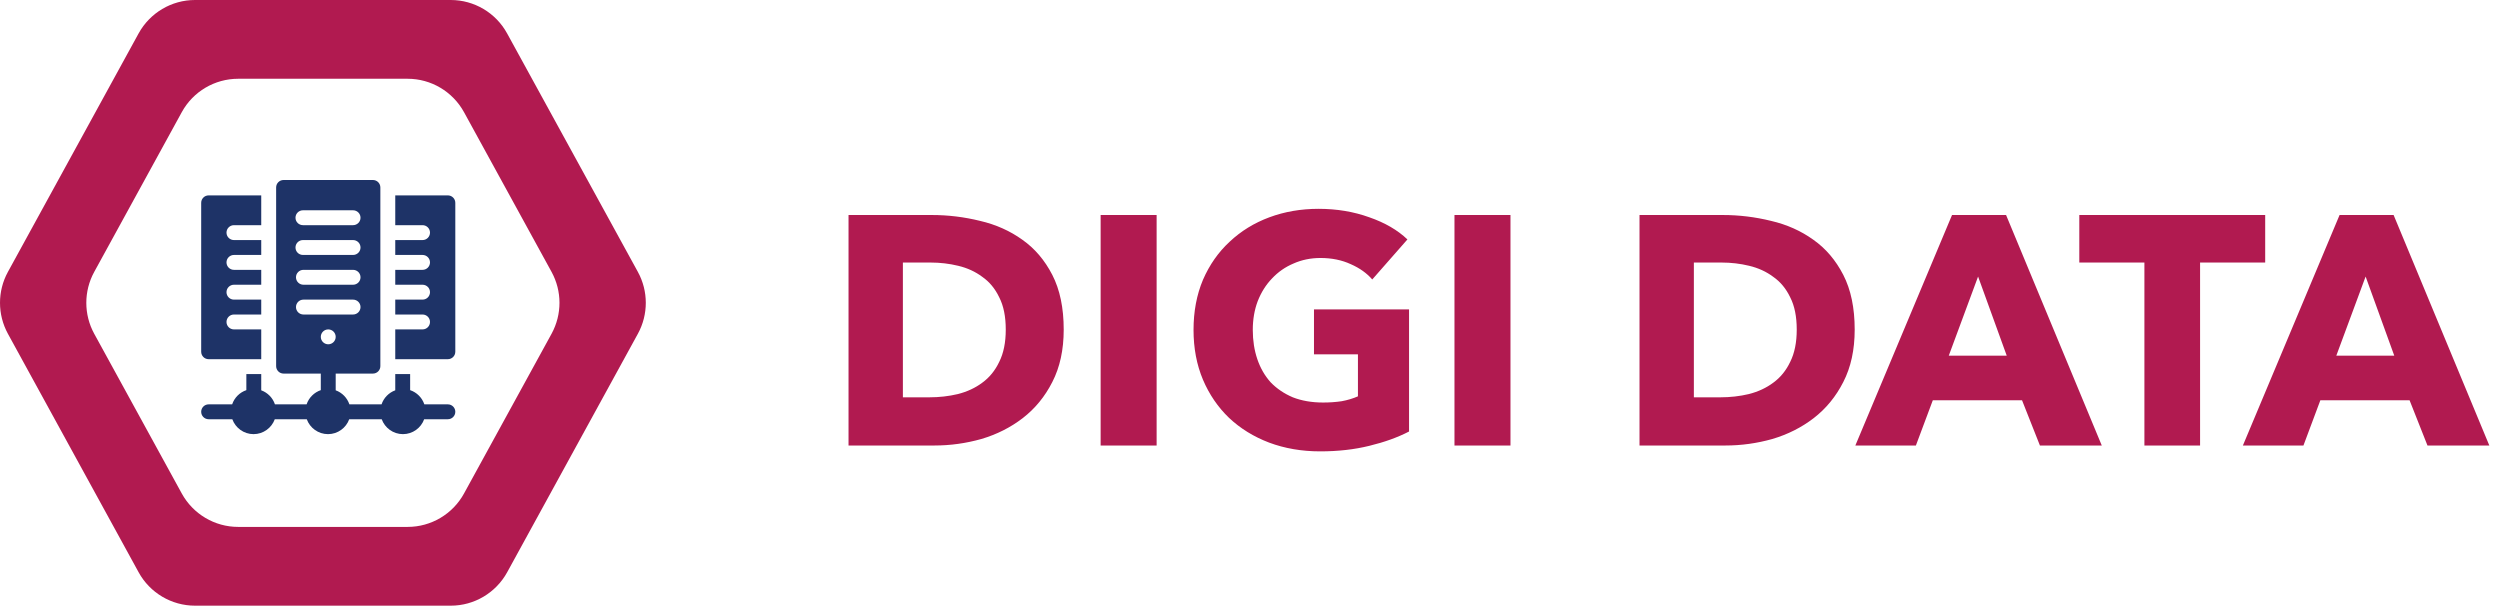
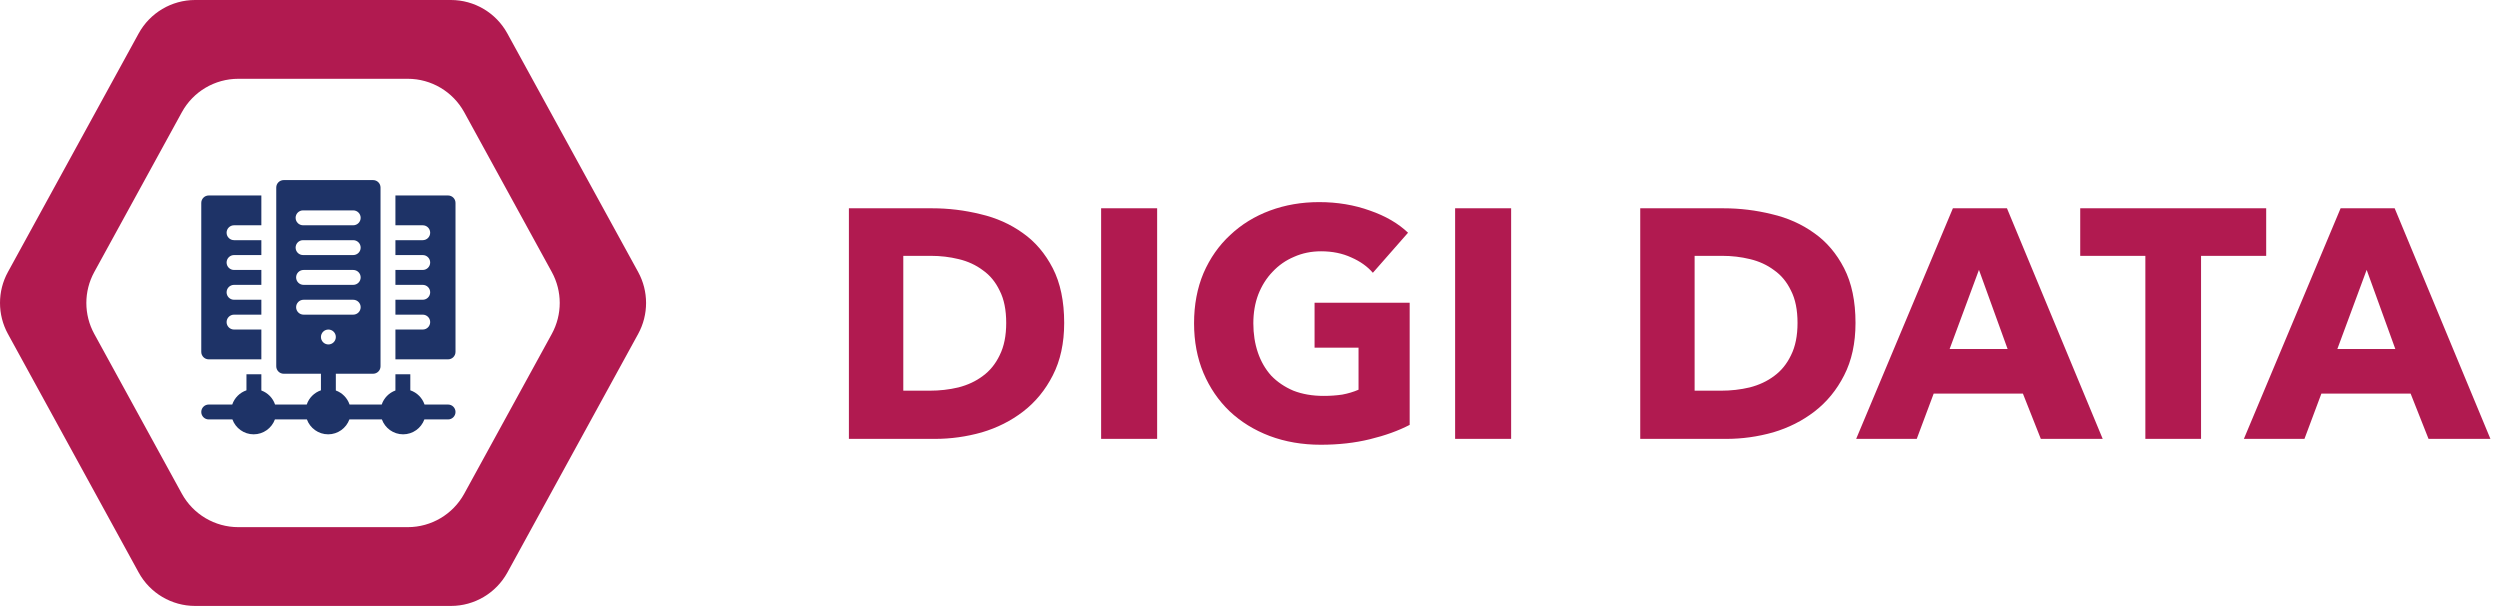
- <svg xmlns="http://www.w3.org/2000/svg" width="194" height="47" viewBox="0 0 194 47" fill="none">
-   <path d="M15.133 47H34.98C36.801 47 38.476 46.006 39.355 44.41L49.501 25.897C50.318 24.405 50.318 22.595 49.501 21.103L39.35 2.59C38.476 0.994 36.796 0 34.975 0H15.133C13.312 0 11.637 0.994 10.758 2.59L0.612 21.103C-0.204 22.595 -0.204 24.4 0.612 25.897L10.758 44.41C11.632 46.006 13.312 47 15.133 47V47ZM18.482 6.112H31.632C33.453 6.112 35.127 7.106 36.006 8.702L42.803 21.103C43.62 22.595 43.62 24.4 42.803 25.897L36.006 38.298C35.132 39.894 33.453 40.888 31.632 40.888H18.482C16.661 40.888 14.986 39.894 14.107 38.298L7.31 25.897C6.494 24.405 6.494 22.595 7.31 21.103L14.107 8.702C14.981 7.106 16.661 6.112 18.482 6.112" fill="#B11A50" />
-   <path d="M82.544 25.578C82.544 27.144 82.249 28.5 81.66 29.645C81.087 30.773 80.321 31.708 79.361 32.449C78.418 33.173 77.349 33.712 76.153 34.066C74.957 34.403 73.744 34.571 72.515 34.571H65.846V16.685H72.313C73.576 16.685 74.822 16.837 76.052 17.14C77.281 17.426 78.376 17.915 79.336 18.605C80.296 19.279 81.07 20.188 81.66 21.333C82.249 22.479 82.544 23.893 82.544 25.578ZM78.047 25.578C78.047 24.567 77.879 23.733 77.542 23.076C77.222 22.403 76.784 21.872 76.228 21.485C75.69 21.081 75.066 20.794 74.359 20.626C73.669 20.458 72.953 20.373 72.212 20.373H70.064V30.832H72.111C72.885 30.832 73.626 30.748 74.334 30.579C75.058 30.394 75.69 30.099 76.228 29.695C76.784 29.291 77.222 28.752 77.542 28.078C77.879 27.405 78.047 26.571 78.047 25.578ZM85.409 34.571V16.685H89.754V34.571H85.409ZM109.342 33.485C108.466 33.939 107.439 34.31 106.26 34.596C105.098 34.883 103.826 35.026 102.445 35.026C101.014 35.026 99.692 34.798 98.479 34.344C97.283 33.889 96.248 33.249 95.372 32.424C94.513 31.598 93.839 30.613 93.351 29.468C92.862 28.306 92.618 27.017 92.618 25.603C92.618 24.171 92.862 22.874 93.351 21.712C93.856 20.55 94.546 19.565 95.422 18.757C96.298 17.931 97.325 17.3 98.504 16.862C99.683 16.424 100.955 16.205 102.319 16.205C103.734 16.205 105.047 16.424 106.26 16.862C107.473 17.283 108.458 17.856 109.216 18.58L106.487 21.687C106.066 21.199 105.51 20.803 104.82 20.5C104.129 20.18 103.346 20.02 102.471 20.02C101.713 20.02 101.014 20.163 100.374 20.449C99.734 20.719 99.178 21.106 98.706 21.611C98.235 22.1 97.864 22.689 97.595 23.38C97.342 24.053 97.216 24.794 97.216 25.603C97.216 26.428 97.334 27.186 97.57 27.876C97.805 28.567 98.151 29.165 98.605 29.67C99.077 30.158 99.65 30.546 100.323 30.832C101.014 31.102 101.797 31.236 102.673 31.236C103.178 31.236 103.658 31.203 104.113 31.135C104.567 31.051 104.988 30.925 105.376 30.756V27.497H101.965V24.011H109.342V33.485ZM112.867 34.571V16.685H117.213V34.571H112.867ZM143.924 25.578C143.924 27.144 143.629 28.5 143.04 29.645C142.467 30.773 141.701 31.708 140.741 32.449C139.798 33.173 138.728 33.712 137.533 34.066C136.337 34.403 135.124 34.571 133.895 34.571H127.226V16.685H133.693C134.956 16.685 136.202 16.837 137.432 17.14C138.661 17.426 139.756 17.915 140.716 18.605C141.676 19.279 142.45 20.188 143.04 21.333C143.629 22.479 143.924 23.893 143.924 25.578ZM139.427 25.578C139.427 24.567 139.259 23.733 138.922 23.076C138.602 22.403 138.164 21.872 137.608 21.485C137.07 21.081 136.446 20.794 135.739 20.626C135.049 20.458 134.333 20.373 133.592 20.373H131.444V30.832H133.491C134.265 30.832 135.006 30.748 135.714 30.579C136.438 30.394 137.07 30.099 137.608 29.695C138.164 29.291 138.602 28.752 138.922 28.078C139.259 27.405 139.427 26.571 139.427 25.578ZM158.298 34.571L156.909 31.059H149.987L148.673 34.571H143.975L151.478 16.685H155.671L163.098 34.571H158.298ZM153.499 21.46L151.225 27.599H155.722L153.499 21.46ZM170.726 20.373V34.571H166.406V20.373H161.354V16.685H175.779V20.373H170.726ZM188.372 34.571L186.982 31.059H180.06L178.747 34.571H174.048L181.551 16.685H185.744L193.172 34.571H188.372ZM183.572 21.46L181.298 27.599H185.795L183.572 21.46Z" fill="#B11A50" />
-   <path d="M16.189 15.162H20.272V17.473H18.154C17.835 17.473 17.576 17.732 17.576 18.051C17.576 18.37 17.835 18.629 18.154 18.629H20.272V19.784H18.154C17.835 19.784 17.576 20.043 17.576 20.362C17.576 20.681 17.835 20.94 18.154 20.94H20.272V22.095H18.154C17.835 22.095 17.576 22.354 17.576 22.673C17.576 22.992 17.835 23.251 18.154 23.251H20.272V24.406H18.154C17.835 24.406 17.576 24.665 17.576 24.984C17.576 25.303 17.835 25.562 18.154 25.562H20.272V27.873H16.189C15.87 27.873 15.612 27.614 15.612 27.295V15.74C15.612 15.421 15.87 15.162 16.189 15.162Z" fill="#1E3367" />
-   <path d="M34.754 27.873H30.672V25.562H32.79C33.109 25.562 33.368 25.303 33.368 24.984C33.368 24.665 33.109 24.406 32.79 24.406H30.672V23.251H32.79C33.109 23.251 33.368 22.992 33.368 22.673C33.368 22.354 33.109 22.095 32.79 22.095H30.672V20.94H32.79C33.109 20.94 33.368 20.681 33.368 20.362C33.368 20.043 33.109 19.784 32.79 19.784H30.672V18.629H32.79C33.109 18.629 33.368 18.37 33.368 18.051C33.368 17.732 33.109 17.473 32.79 17.473H30.672V15.162H34.754C35.073 15.162 35.332 15.421 35.332 15.74V27.295C35.332 27.614 35.073 27.873 34.754 27.873Z" fill="#1E3367" />
-   <path d="M16.19 31.378H18.015C18.189 30.86 18.599 30.45 19.117 30.275V29.028H20.272V30.288C20.772 30.47 21.166 30.873 21.336 31.378H23.792C23.967 30.86 24.377 30.45 24.894 30.275V28.99H22.006C21.686 28.99 21.428 28.731 21.428 28.412V14.546C21.428 14.227 21.686 13.968 22.006 13.968H28.938C29.258 13.968 29.516 14.227 29.516 14.546V28.412C29.516 28.731 29.258 28.99 28.938 28.99H26.05V30.288C26.549 30.47 26.943 30.873 27.113 31.378H29.608C29.778 30.873 30.172 30.47 30.672 30.288V29.028H31.827V30.275C32.345 30.45 32.755 30.86 32.929 31.378H34.754C35.073 31.378 35.332 31.636 35.332 31.955C35.332 32.274 35.073 32.533 34.754 32.533H32.916C32.672 33.206 32.025 33.689 31.269 33.689C30.512 33.689 29.866 33.206 29.621 32.533H27.1C26.856 33.206 26.209 33.689 25.453 33.689C24.696 33.689 24.05 33.206 23.805 32.533H21.323C21.078 33.206 20.432 33.689 19.675 33.689C18.919 33.689 18.272 33.206 18.028 32.533H16.19C15.871 32.533 15.612 32.274 15.612 31.955C15.612 31.636 15.871 31.378 16.19 31.378ZM25.472 26.717C25.791 26.717 26.05 26.459 26.05 26.14C26.05 25.82 25.791 25.562 25.472 25.562C25.153 25.562 24.894 25.82 24.894 26.14C24.894 26.459 25.153 26.717 25.472 26.717ZM27.398 16.318H23.508C23.189 16.318 22.93 16.577 22.93 16.896C22.93 17.215 23.189 17.473 23.508 17.473H27.398C27.717 17.473 27.976 17.215 27.976 16.896C27.976 16.577 27.717 16.318 27.398 16.318ZM27.398 18.629H23.508C23.189 18.629 22.93 18.887 22.93 19.207C22.93 19.526 23.189 19.784 23.508 19.784H27.398C27.717 19.784 27.976 19.526 27.976 19.207C27.976 18.887 27.717 18.629 27.398 18.629ZM27.398 20.94H23.546C23.227 20.94 22.968 21.198 22.968 21.518C22.968 21.837 23.227 22.095 23.546 22.095H27.398C27.717 22.095 27.976 21.837 27.976 21.518C27.976 21.198 27.717 20.94 27.398 20.94ZM27.976 23.828C27.976 23.509 27.717 23.251 27.398 23.251H23.546C23.227 23.251 22.968 23.509 22.968 23.828C22.968 24.148 23.227 24.406 23.546 24.406H27.398C27.717 24.406 27.976 24.148 27.976 23.828Z" fill="#1E3367" />
+ <svg xmlns="http://www.w3.org/2000/svg" width="236" height="58" viewBox="0 0 236 58" fill="none">
+   <path d="M18.417 57.2H42.572C44.788 57.2 46.826 55.99 47.896 54.048L60.245 31.517C61.238 29.702 61.238 27.498 60.245 25.683L47.89 3.152C46.826 1.21 44.782 0 42.566 0H18.417C16.201 0 14.163 1.21 13.093 3.152L0.745 25.683C-0.248 27.498 -0.248 29.696 0.745 31.517L13.093 54.048C14.157 55.99 16.201 57.2 18.417 57.2V57.2ZM22.493 7.438H38.497C40.713 7.438 42.751 8.648 43.821 10.591L52.093 25.683C53.087 27.498 53.087 29.696 52.093 31.517L43.821 46.61C42.757 48.552 40.713 49.762 38.497 49.762H22.493C20.277 49.762 18.239 48.552 17.169 46.61L8.897 31.517C7.903 29.702 7.903 27.498 8.897 25.683L17.169 10.591C18.233 8.648 20.277 7.438 22.493 7.438" fill="#B11A50" />
+   <path d="M100.459 30.486C100.459 32.392 100.1 34.042 99.383 35.436C98.686 36.809 97.753 37.947 96.585 38.849C95.437 39.73 94.136 40.386 92.68 40.816C91.225 41.226 89.749 41.431 88.253 41.431H80.136V19.663H88.007C89.544 19.663 91.061 19.848 92.557 20.217C94.054 20.565 95.386 21.16 96.554 22C97.722 22.82 98.665 23.927 99.383 25.321C100.1 26.714 100.459 28.436 100.459 30.486ZM94.986 30.486C94.986 29.256 94.781 28.241 94.371 27.442C93.982 26.622 93.449 25.977 92.772 25.505C92.117 25.013 91.358 24.665 90.497 24.46C89.657 24.255 88.786 24.152 87.884 24.152H85.271V36.881H87.761C88.704 36.881 89.606 36.778 90.467 36.573C91.348 36.348 92.117 35.989 92.772 35.497C93.449 35.005 93.982 34.349 94.371 33.53C94.781 32.71 94.986 31.695 94.986 30.486ZM103.946 41.431V19.663H109.234V41.431H103.946ZM133.073 40.109C132.007 40.663 130.756 41.113 129.322 41.462C127.907 41.81 126.36 41.984 124.679 41.984C122.937 41.984 121.328 41.708 119.852 41.154C118.397 40.601 117.136 39.822 116.07 38.818C115.025 37.813 114.205 36.614 113.611 35.221C113.016 33.806 112.719 32.238 112.719 30.517C112.719 28.774 113.016 27.196 113.611 25.782C114.226 24.367 115.066 23.168 116.132 22.185C117.198 21.18 118.448 20.412 119.883 19.879C121.318 19.346 122.865 19.079 124.525 19.079C126.247 19.079 127.846 19.346 129.322 19.879C130.797 20.391 131.996 21.088 132.919 21.969L129.598 25.751C129.086 25.157 128.41 24.675 127.569 24.306C126.729 23.917 125.776 23.722 124.71 23.722C123.787 23.722 122.937 23.896 122.158 24.244C121.379 24.573 120.703 25.044 120.129 25.659C119.555 26.253 119.104 26.971 118.776 27.811C118.469 28.631 118.315 29.533 118.315 30.517C118.315 31.521 118.458 32.443 118.745 33.284C119.032 34.124 119.452 34.852 120.006 35.467C120.58 36.061 121.277 36.532 122.097 36.881C122.937 37.209 123.89 37.373 124.956 37.373C125.571 37.373 126.155 37.332 126.708 37.25C127.262 37.147 127.774 36.993 128.246 36.789V32.822H124.095V28.58H133.073V40.109ZM137.363 41.431V19.663H142.651V41.431H137.363ZM175.16 30.486C175.16 32.392 174.801 34.042 174.084 35.436C173.387 36.809 172.455 37.947 171.286 38.849C170.138 39.73 168.837 40.386 167.382 40.816C165.926 41.226 164.451 41.431 162.954 41.431H154.838V19.663H162.708C164.246 19.663 165.762 19.848 167.259 20.217C168.755 20.565 170.087 21.16 171.255 22C172.424 22.82 173.367 23.927 174.084 25.321C174.801 26.714 175.16 28.436 175.16 30.486ZM169.687 30.486C169.687 29.256 169.483 28.241 169.073 27.442C168.683 26.622 168.15 25.977 167.474 25.505C166.818 25.013 166.06 24.665 165.199 24.46C164.358 24.255 163.487 24.152 162.585 24.152H159.972V36.881H162.462C163.405 36.881 164.307 36.778 165.168 36.573C166.049 36.348 166.818 35.989 167.474 35.497C168.15 35.005 168.683 34.349 169.073 33.53C169.483 32.71 169.687 31.695 169.687 30.486ZM192.654 41.431L190.963 37.157H182.539L180.94 41.431H175.222L184.353 19.663H189.457L198.496 41.431H192.654ZM186.813 25.474L184.045 32.945H189.518L186.813 25.474ZM207.779 24.152V41.431H202.522V24.152H196.373V19.663H213.928V24.152H207.779ZM229.254 41.431L227.563 37.157H219.139L217.54 41.431H211.822L220.953 19.663H226.057L235.096 41.431H229.254ZM223.413 25.474L220.646 32.945H226.118L223.413 25.474Z" fill="#B11A50" />
+   <path d="M19.703 18.453H24.672V21.266H22.094C21.705 21.266 21.391 21.58 21.391 21.969C21.391 22.357 21.705 22.672 22.094 22.672H24.672V24.078H22.094C21.705 24.078 21.391 24.393 21.391 24.781C21.391 25.17 21.705 25.484 22.094 25.484H24.672V26.891H22.094C21.705 26.891 21.391 27.205 21.391 27.594C21.391 27.982 21.705 28.297 22.094 28.297H24.672V29.703H22.094C21.705 29.703 21.391 30.018 21.391 30.406C21.391 30.795 21.705 31.109 22.094 31.109H24.672V33.922H19.703C19.315 33.922 19 33.607 19 33.219V19.156C19 18.768 19.315 18.453 19.703 18.453Z" fill="#1E3367" />
+   <path d="M42.297 33.922H37.328V31.109H39.906C40.295 31.109 40.609 30.795 40.609 30.406C40.609 30.018 40.295 29.703 39.906 29.703H37.328V28.297H39.906C40.295 28.297 40.609 27.982 40.609 27.594C40.609 27.205 40.295 26.891 39.906 26.891H37.328V25.484H39.906C40.295 25.484 40.609 25.17 40.609 24.781C40.609 24.393 40.295 24.078 39.906 24.078H37.328V22.672H39.906C40.295 22.672 40.609 22.357 40.609 21.969C40.609 21.58 40.295 21.266 39.906 21.266H37.328V18.453H42.297C42.685 18.453 43 18.768 43 19.156V33.219C43 33.607 42.685 33.922 42.297 33.922Z" fill="#1E3367" />
+   <path d="M19.703 38.188H21.924C22.137 37.557 22.636 37.059 23.266 36.846V35.328H24.672V36.862C25.28 37.083 25.759 37.573 25.966 38.188H28.956C29.168 37.557 29.667 37.059 30.297 36.846V35.281H26.781C26.393 35.281 26.078 34.966 26.078 34.578V17.703C26.078 17.315 26.393 17 26.781 17H35.219C35.607 17 35.922 17.315 35.922 17.703V34.578C35.922 34.966 35.607 35.281 35.219 35.281H31.703V36.862C32.311 37.083 32.791 37.573 32.998 38.188H36.034C36.241 37.573 36.72 37.083 37.328 36.862V35.328H38.734V36.846C39.364 37.059 39.863 37.557 40.076 38.188H42.297C42.685 38.188 43 38.502 43 38.891C43 39.279 42.685 39.594 42.297 39.594H40.06C39.762 40.413 38.976 41 38.055 41C37.134 41 36.347 40.413 36.05 39.594H32.982C32.684 40.413 31.898 41 30.977 41C30.056 41 29.269 40.413 28.971 39.594H25.951C25.653 40.413 24.866 41 23.945 41C23.024 41 22.238 40.413 21.94 39.594H19.703C19.315 39.594 19 39.279 19 38.891C19 38.502 19.315 38.188 19.703 38.188ZM31 32.516C31.388 32.516 31.703 32.201 31.703 31.812C31.703 31.424 31.388 31.109 31 31.109C30.612 31.109 30.297 31.424 30.297 31.812C30.297 32.201 30.612 32.516 31 32.516ZM33.344 19.859H28.609C28.221 19.859 27.906 20.174 27.906 20.562C27.906 20.951 28.221 21.266 28.609 21.266H33.344C33.732 21.266 34.047 20.951 34.047 20.562C34.047 20.174 33.732 19.859 33.344 19.859ZM33.344 22.672H28.609C28.221 22.672 27.906 22.987 27.906 23.375C27.906 23.763 28.221 24.078 28.609 24.078H33.344C33.732 24.078 34.047 23.763 34.047 23.375C34.047 22.987 33.732 22.672 33.344 22.672ZM33.344 25.484H28.656C28.268 25.484 27.953 25.799 27.953 26.188C27.953 26.576 28.268 26.891 28.656 26.891H33.344C33.732 26.891 34.047 26.576 34.047 26.188C34.047 25.799 33.732 25.484 33.344 25.484ZM34.047 29C34.047 28.612 33.732 28.297 33.344 28.297H28.656C28.268 28.297 27.953 28.612 27.953 29C27.953 29.388 28.268 29.703 28.656 29.703H33.344C33.732 29.703 34.047 29.388 34.047 29Z" fill="#1E3367" />
</svg>
